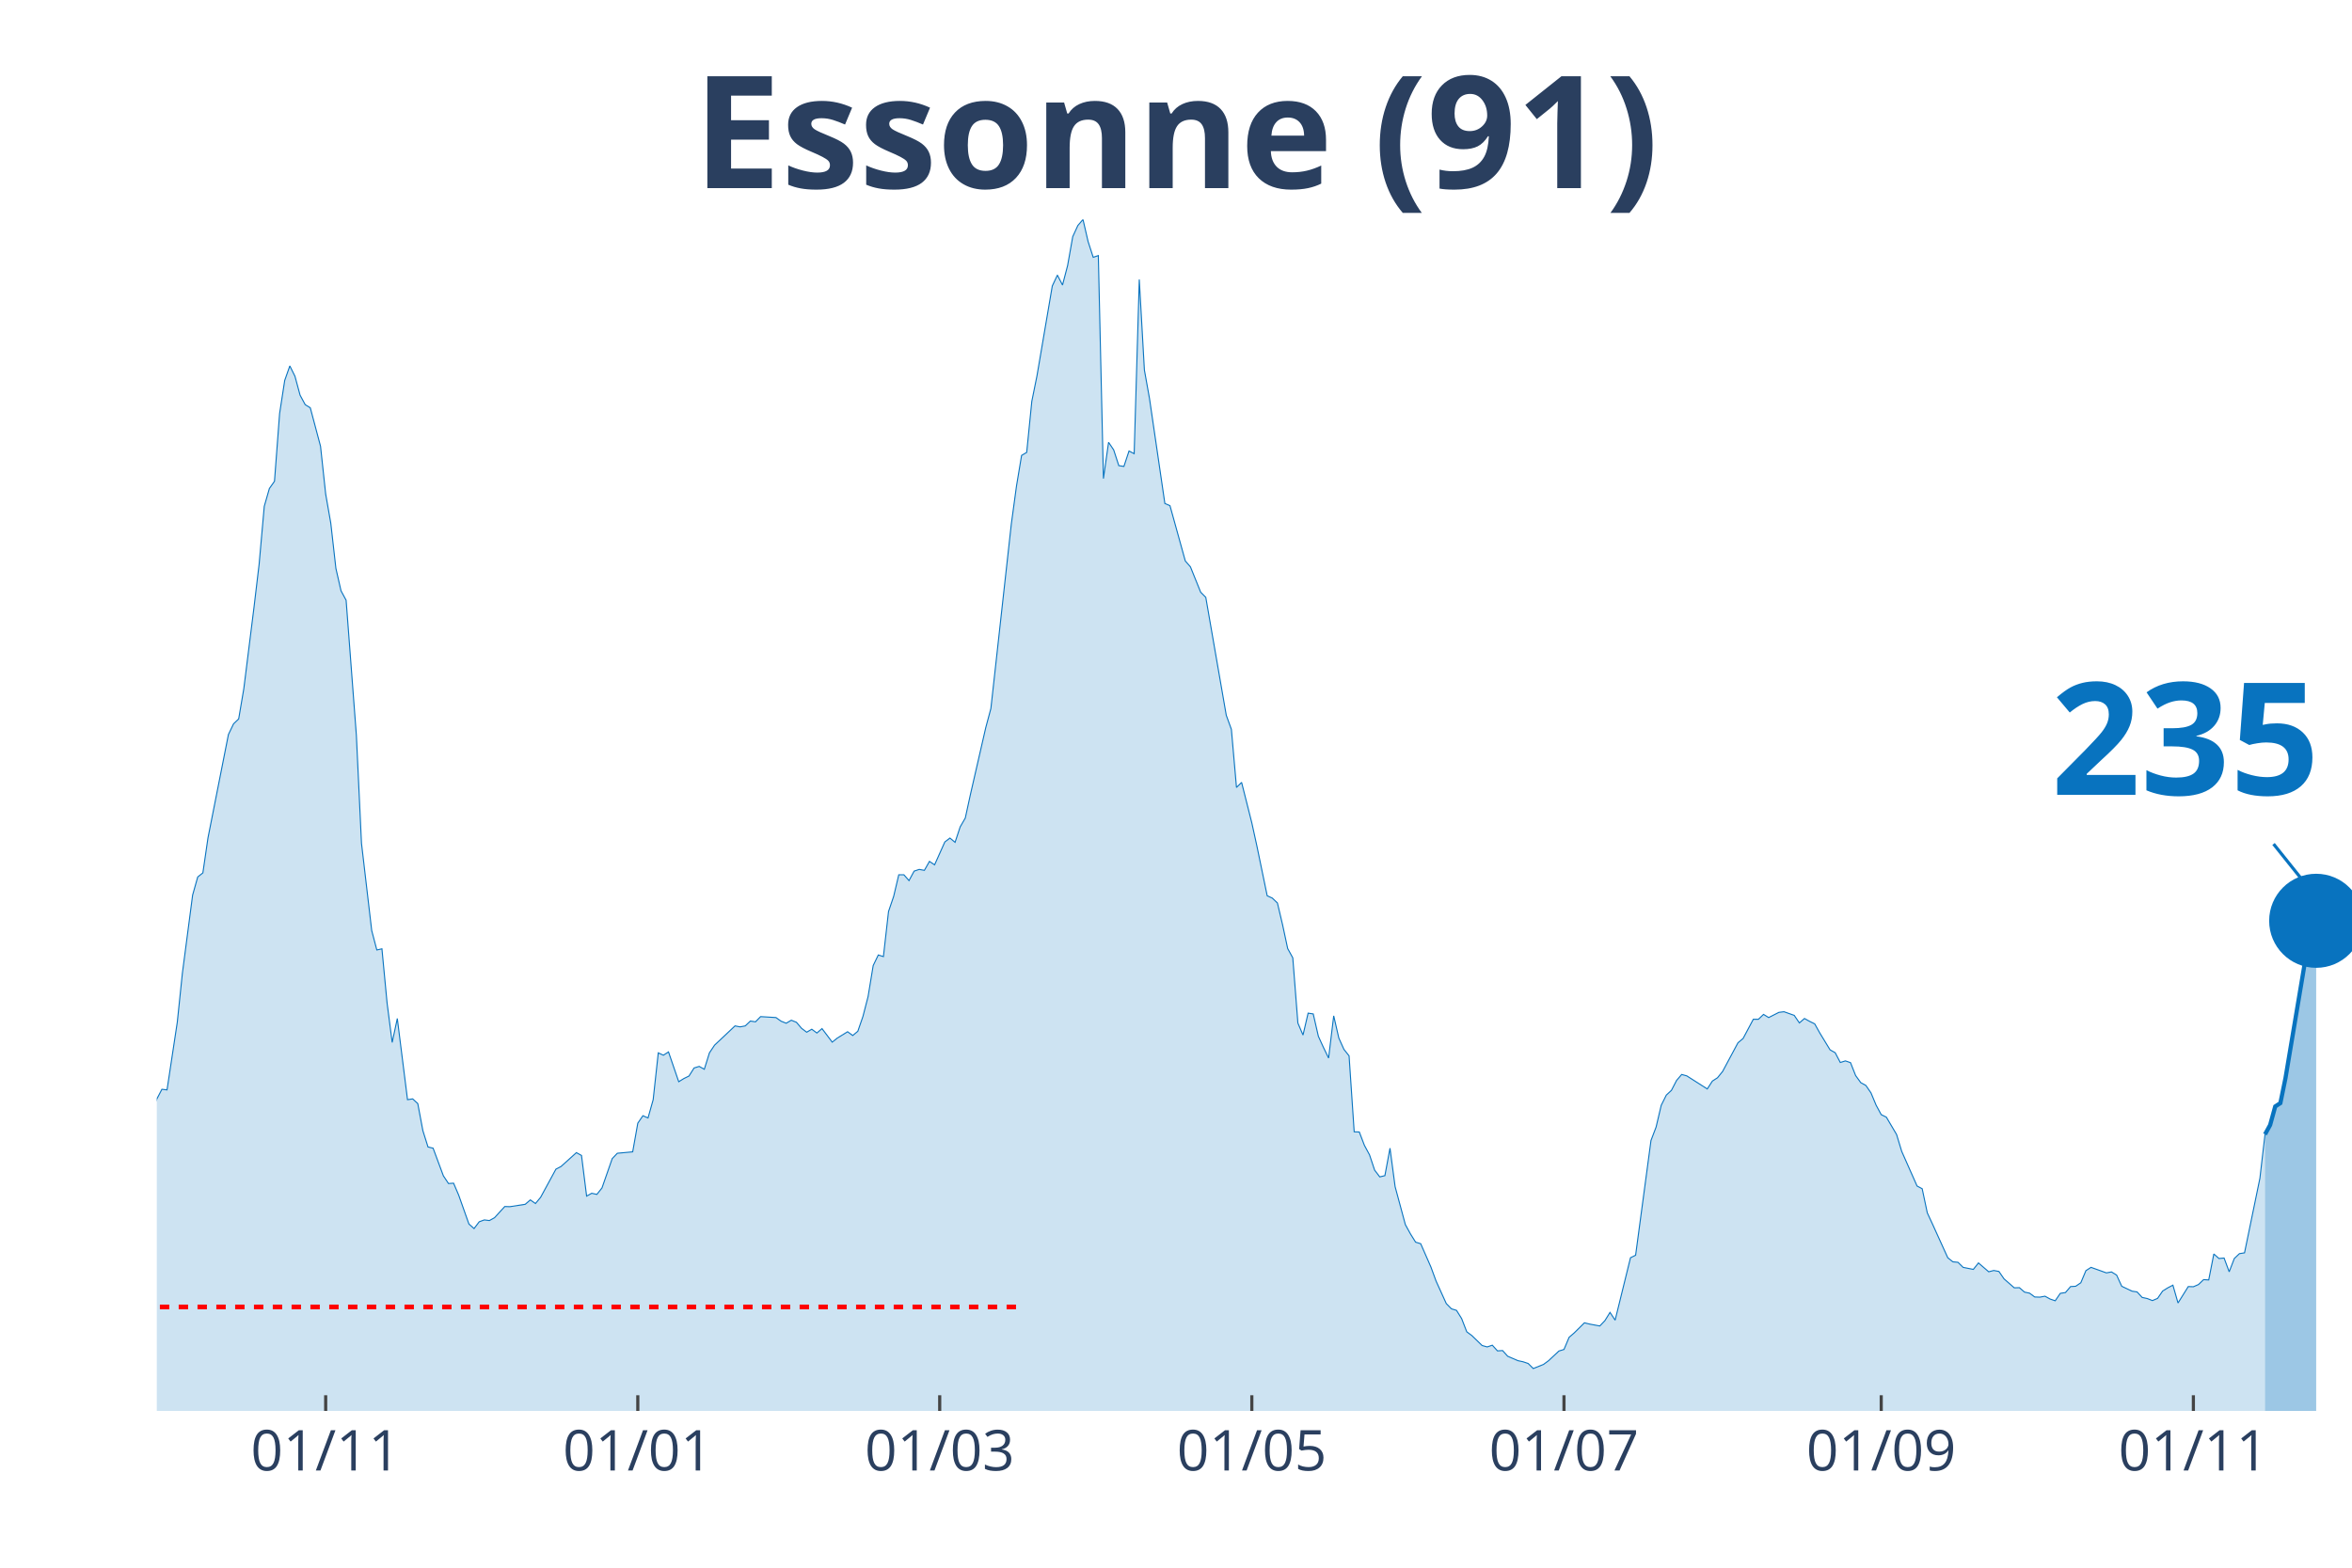
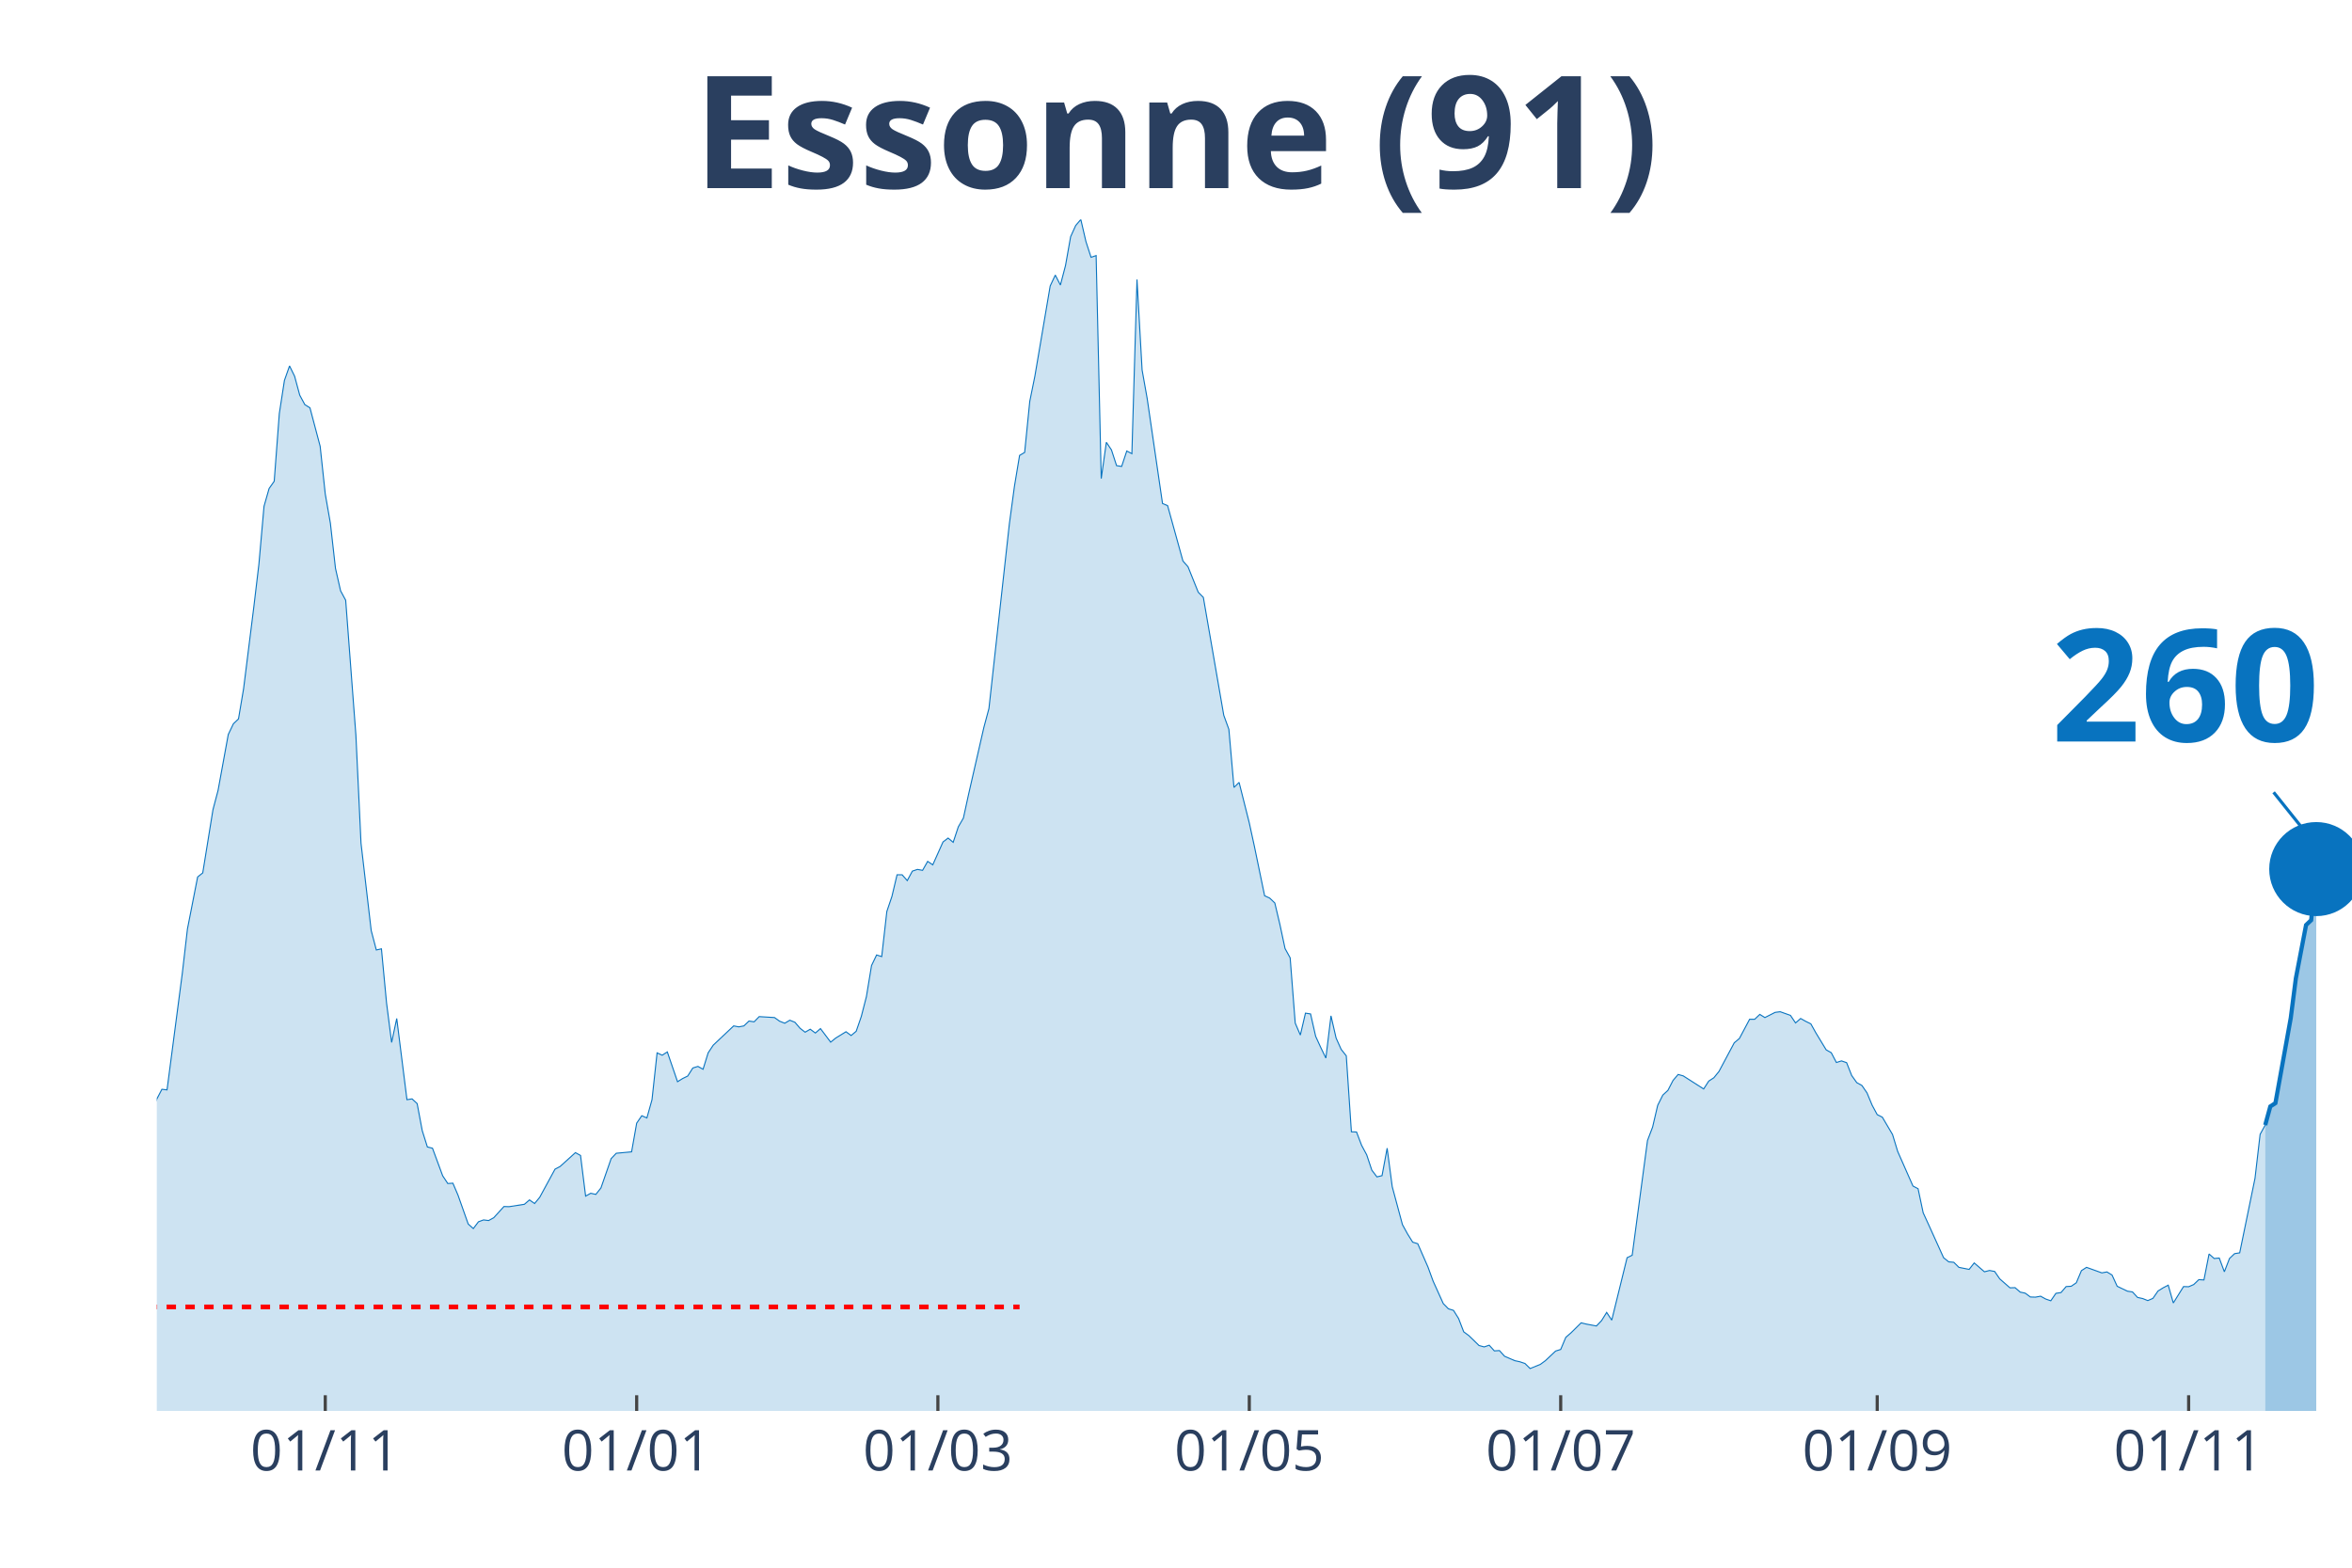
<svg xmlns="http://www.w3.org/2000/svg" class="main-svg" width="1125" height="750" style="" viewBox="0 0 750 500">
  <rect x="0" y="0" width="750" height="500" style="fill: rgb(0, 0, 0); fill-opacity: 0;" />
-   <defs id="defs-aee16b">
+   <defs id="defs-25cd4e">
    <g class="clips">
-       <clipPath id="clipaee16bxyplot" class="plotclip">
+       <clipPath id="clip25cd4exyplot" class="plotclip">
        <rect width="700" height="380" />
      </clipPath>
-       <clipPath class="axesclip" id="clipaee16bx">
+       <clipPath class="axesclip" id="clip25cd4ex">
        <rect x="50" y="0" width="700" height="500" />
      </clipPath>
-       <clipPath class="axesclip" id="clipaee16by">
+       <clipPath class="axesclip" id="clip25cd4ey">
        <rect x="0" y="70" width="750" height="380" />
      </clipPath>
-       <clipPath class="axesclip" id="clipaee16bxy">
+       <clipPath class="axesclip" id="clip25cd4exy">
        <rect x="50" y="70" width="700" height="380" />
      </clipPath>
    </g>
    <g class="gradients" />
-     <g class="patterns" />
  </defs>
  <g class="bglayer">
    <rect class="bg" x="50" y="70" width="700" height="380" style="fill: rgb(0, 0, 0); fill-opacity: 0; stroke-width: 0;" />
  </g>
  <g class="layer-below">
    <g class="imagelayer" />
    <g class="shapelayer" />
  </g>
  <g class="cartesianlayer">
    <g class="subplot xy">
      <g class="layer-subplot">
        <g class="shapelayer" />
        <g class="imagelayer" />
      </g>
      <g class="gridlayer">
        <g class="x">
-           <path class="xgrid crisp" transform="translate(103.85,0)" d="M0,70v380" style="stroke: rgb(255, 255, 255); stroke-opacity: 1; stroke-width: 1px;" />
-           <path class="xgrid crisp" transform="translate(203.38,0)" d="M0,70v380" style="stroke: rgb(255, 255, 255); stroke-opacity: 1; stroke-width: 1px;" />
-           <path class="xgrid crisp" transform="translate(299.65,0)" d="M0,70v380" style="stroke: rgb(255, 255, 255); stroke-opacity: 1; stroke-width: 1px;" />
-           <path class="xgrid crisp" transform="translate(399.18,0)" d="M0,70v380" style="stroke: rgb(255, 255, 255); stroke-opacity: 1; stroke-width: 1px;" />
-           <path class="xgrid crisp" transform="translate(498.72,0)" d="M0,70v380" style="stroke: rgb(255, 255, 255); stroke-opacity: 1; stroke-width: 1px;" />
-           <path class="xgrid crisp" transform="translate(599.88,0)" d="M0,70v380" style="stroke: rgb(255, 255, 255); stroke-opacity: 1; stroke-width: 1px;" />
-           <path class="xgrid crisp" transform="translate(699.42,0)" d="M0,70v380" style="stroke: rgb(255, 255, 255); stroke-opacity: 1; stroke-width: 1px;" />
+           <path class="xgrid crisp" transform="translate(103.72,0)" d="M0,70v380" style="stroke: rgb(255, 255, 255); stroke-opacity: 1; stroke-width: 1px;" />
+           <path class="xgrid crisp" transform="translate(203.02,0)" d="M0,70v380" style="stroke: rgb(255, 255, 255); stroke-opacity: 1; stroke-width: 1px;" />
+           <path class="xgrid crisp" transform="translate(299.07,0)" d="M0,70v380" style="stroke: rgb(255, 255, 255); stroke-opacity: 1; stroke-width: 1px;" />
+           <path class="xgrid crisp" transform="translate(398.37,0)" d="M0,70v380" style="stroke: rgb(255, 255, 255); stroke-opacity: 1; stroke-width: 1px;" />
+           <path class="xgrid crisp" transform="translate(497.67,0)" d="M0,70v380" style="stroke: rgb(255, 255, 255); stroke-opacity: 1; stroke-width: 1px;" />
+           <path class="xgrid crisp" transform="translate(598.6,0)" d="M0,70v380" style="stroke: rgb(255, 255, 255); stroke-opacity: 1; stroke-width: 1px;" />
+           <path class="xgrid crisp" transform="translate(697.91,0)" d="M0,70v380" style="stroke: rgb(255, 255, 255); stroke-opacity: 1; stroke-width: 1px;" />
        </g>
        <g class="y" />
      </g>
      <g class="zerolinelayer" />
      <path class="xlines-below" />
      <path class="ylines-below" />
      <g class="overlines-below" />
      <g class="xaxislayer-below" />
      <g class="yaxislayer-below" />
      <g class="overaxes-below" />
-       <g class="plot" transform="translate(50,70)" clip-path="url(#clipaee16bxyplot)">
+       <g class="plot" transform="translate(50, 70)" clip-path="url('#clip25cd4exyplot')">
        <g class="scatterlayer mlayer">
-           <g class="trace scatter traceda2596" style="stroke-miterlimit: 2;">
+           <g class="trace scatter trace7ed272" style="stroke-miterlimit: 2;">
            <g class="fills">
              <g>
-                 <path class="js-fill" d="M672.26,380L-221.91,380L-221.91,371.56L-210.49,376.63L-208.86,376.18L-200.7,376.23L-199.07,376.18L-190.91,376.03L-189.28,375.93L-184.38,375.38L-182.75,375.53L-176.22,376.93L-174.59,377.13L-161.54,377.24L-159.91,376.83L-138.69,374.47L-137.06,376.33L-122.38,374.92L-120.75,373.26L-115.85,370.55L-114.22,370.2L-104.43,367.23L-102.8,366.28L-97.9,364.82L-96.27,363.31L-84.85,358.89L-83.22,358.08L-79.95,355.82L-78.32,356.02L-73.43,354.67L-71.79,352.81L-65.27,350.95L-63.64,347.08L-55.48,334.36L-53.85,334.36L-45.69,325.66L-44.06,324.91L-42.42,325.01L-40.79,323.15L-37.53,320.13L-35.9,316.01L-34.27,313.5L-32.63,313.8L-31,313.5L-29.37,311.34L-26.11,307.82L-24.48,308.78L-21.21,303.85L-19.58,303.95L-14.69,290.13L-13.05,287.26L-11.42,289.37L-9.79,288.72L-8.16,288.72L-6.53,290.58L-4.9,289.93L-3.26,292.64L-1.63,288.87L0,280.53L1.63,277.41L3.26,277.61L6.53,256.05L8.16,240.37L11.42,215.48L13.05,209.7L14.69,208.4L16.32,197.24L22.84,164.26L24.48,160.85L26.11,159.29L27.74,149.69L31,123.65L32.63,109.93L34.27,91.48L35.9,85.8L37.53,83.49L39.16,61.88L40.79,51.32L42.42,46.7L44.06,50.01L45.69,56.04L47.32,59.06L48.95,60.07L52.21,72.33L53.85,87.56L55.48,96.86L57.11,111.29L58.74,118.42L60.37,121.44L63.64,164.52L65.27,198.95L68.53,226.79L70.16,232.98L71.79,232.62L73.43,249.87L75.06,262.48L76.69,254.84L79.95,280.73L81.59,280.48L83.22,281.98L84.85,290.63L86.48,295.81L88.11,296.21L91.38,305.01L93.01,307.47L94.64,307.37L96.27,311.19L99.53,320.39L101.17,321.84L102.8,319.68L104.43,319.08L106.06,319.28L107.69,318.38L110.96,314.81L112.59,314.86L117.48,314.1L119.11,312.7L120.75,313.85L122.38,311.89L127.27,302.89L128.9,302.04L133.8,297.62L135.43,298.52L137.06,311.49L138.69,310.58L140.33,310.94L141.96,308.88L145.22,299.53L146.85,297.82L151.75,297.37L153.38,288.22L155.01,285.85L156.64,286.56L158.28,280.73L159.91,265.8L161.54,266.55L163.17,265.5L166.43,275L168.07,273.99L169.7,273.19L171.33,270.62L172.96,270.12L174.59,271.03L176.22,265.8L177.86,263.34L184.38,257.2L186.01,257.51L187.65,257.2L189.28,255.65L190.91,255.9L192.54,254.24L197.44,254.54L199.07,255.7L200.7,256.35L202.33,255.39L203.96,256.05L205.59,257.96L207.23,259.21L208.86,258.26L210.49,259.47L212.12,258.06L215.38,262.38L217.02,261.07L220.28,259.06L221.91,260.27L223.54,258.91L225.17,254.19L226.81,247.85L228.44,237.95L230.07,234.58L231.7,235.09L233.33,220.71L234.97,215.89L236.6,209L238.23,209L239.86,210.86L241.49,207.84L243.12,207.29L244.76,207.59L246.39,204.73L248.02,205.83L251.28,198.54L252.91,197.29L254.55,198.65L256.18,193.72L257.81,190.9L259.44,183.42L264.34,162.05L265.97,155.97L272.49,97.11L274.13,85.05L275.76,75.25L277.39,74.29L279.02,58.01L280.65,49.96L285.55,21.21L287.18,17.74L288.81,20.91L290.44,14.68L292.07,5.48L293.71,1.91L295.34,0L296.97,7.04L298.6,12.06L300.23,11.51L301.86,82.63L303.5,71.07L305.13,73.49L306.76,78.51L308.39,78.76L310.02,73.84L311.66,74.69L313.29,19.15L314.92,48L316.55,57.1L321.45,90.58L323.08,91.28L327.97,108.92L329.6,110.78L332.87,118.88L334.5,120.53L341.03,158.13L342.66,162.61L344.29,181.15L345.92,179.54L349.18,192.46L350.82,199.95L354.08,215.69L355.71,216.44L357.34,218L358.97,224.88L360.61,232.52L362.24,235.49L363.87,256.3L365.5,260.12L367.13,253.13L368.76,253.38L370.4,260.52L372.03,264.09L373.66,267.46L375.29,253.99L376.92,261.07L378.55,264.69L380.19,266.75L381.82,290.98L383.45,291.03L385.08,295.3L386.71,298.32L388.34,303.2L389.98,305.36L391.61,304.96L393.24,296.21L394.87,308.47L398.14,320.59L399.77,323.55L401.4,326.17L403.03,326.67L406.29,334.11L407.93,338.58L411.19,345.77L412.82,347.43L414.45,347.93L416.08,350.54L417.72,354.77L419.35,355.97L422.61,359.14L424.24,359.59L425.87,359.04L427.51,360.85L429.14,360.75L430.77,362.56L434.03,363.97L435.66,364.32L437.3,364.87L438.93,366.48L442.19,365.17L443.82,363.97L447.09,360.9L448.72,360.4L450.35,356.53L451.98,355.12L455.24,351.9L456.88,352.3L460.14,352.91L461.77,351.2L463.4,348.58L465.03,351.05L469.93,331.14L471.56,330.34L476.46,293.75L478.09,289.47L479.72,282.54L481.35,279.27L482.98,277.76L484.62,274.6L486.25,272.69L487.88,273.14L494.41,277.31L496.04,274.8L497.67,273.74L499.3,271.73L504.2,262.58L505.83,261.22L509.09,255.09L510.72,255.09L512.35,253.53L513.99,254.54L517.25,252.88L518.88,252.68L522.14,253.84L523.78,256.25L525.41,254.84L527.04,255.75L528.67,256.55L530.3,259.47L533.57,264.84L535.2,265.75L536.83,268.87L538.46,268.36L540.09,268.92L541.72,273.04L543.36,275.3L544.99,276.2L546.62,278.57L548.25,282.49L549.88,285.5L551.52,286.31L554.78,291.84L556.41,297.21L561.31,308.27L562.94,309.13L564.57,316.82L566.2,320.34L571.1,331.14L572.73,332.45L574.36,332.6L575.99,334.21L579.25,334.86L580.89,332.8L584.15,335.62L585.78,335.21L587.41,335.52L589.04,337.88L592.31,340.74L593.94,340.69L595.57,342.1L597.2,342.45L598.83,343.66L600.47,343.71L602.1,343.41L603.73,344.31L605.36,344.87L606.99,342.5L608.62,342.25L610.26,340.34L611.89,340.24L613.52,339.13L615.15,335.26L616.78,334.21L621.68,335.97L623.31,335.67L624.94,336.67L626.57,340.24L629.84,341.8L631.47,342.05L633.1,343.81L634.73,344.16L636.36,344.81L638,344.11L639.63,341.75L641.26,340.74L642.89,339.89L644.52,345.57L647.79,340.34L649.42,340.39L651.05,339.69L652.68,338.13L654.31,338.23L655.94,329.94L657.58,331.39L659.21,331.24L660.84,335.62L662.47,331.39L664.1,329.84L665.73,329.58L670.63,305.81L672.26,291.79" style="fill: rgb(8, 115, 191); fill-opacity: 0.2; stroke-width: 0;" />
+                 <path class="js-fill" d="M672.33,380L-221.4,380L-221.4,371.56L-219.77,372.41L-218.14,374.52L-201.86,375.63L-200.23,376.23L-174.19,377.13L-172.56,377.39L-159.53,376.83L-157.91,376.58L-149.77,376.53L-148.14,374.22L-128.6,375.78L-126.98,375.38L-120.47,373.26L-118.84,371.46L-97.67,364.82L-96.05,363.31L-84.65,358.89L-83.02,358.08L-79.77,355.82L-78.14,356.02L-73.26,354.67L-71.63,352.81L-65.12,350.95L-63.49,347.08L-55.35,334.36L-53.72,334.36L-45.58,325.66L-43.95,324.91L-42.33,325.01L-40.7,323.15L-37.44,320.13L-35.81,316.01L-34.19,313.5L-32.56,313.8L-30.93,313.5L-29.3,311.34L-26.05,307.82L-24.42,308.78L-21.16,303.85L-19.53,303.95L-14.65,290.13L-13.02,287.26L-11.4,289.37L-9.77,288.72L-8.14,288.72L-6.51,290.58L-4.88,289.93L-3.26,292.64L-1.63,288.87L0,280.53L1.63,277.41L3.26,277.61L8.14,240.37L9.77,226.29L13.02,209.7L14.65,208.4L17.91,188.24L19.53,182.11L22.79,164.26L24.42,160.85L26.05,159.29L27.67,149.69L30.93,123.65L32.56,109.93L34.19,91.48L35.81,85.8L37.44,83.49L39.07,61.88L40.7,51.32L42.33,46.7L43.95,50.01L45.58,56.04L47.21,59.06L48.84,60.07L52.09,72.33L53.72,87.56L55.35,96.86L56.98,111.29L58.6,118.42L60.23,121.44L63.49,164.52L65.12,198.95L68.37,226.79L70,232.98L71.63,232.62L73.26,249.87L74.88,262.48L76.51,254.84L79.77,280.73L81.4,280.48L83.02,281.98L84.65,290.63L86.28,295.81L87.91,296.21L91.16,305.01L92.79,307.47L94.42,307.37L96.05,311.19L99.3,320.39L100.93,321.84L102.56,319.68L104.19,319.08L105.81,319.28L107.44,318.38L110.7,314.81L112.33,314.86L117.21,314.1L118.84,312.7L120.47,313.85L122.09,311.89L126.98,302.89L128.6,302.04L133.49,297.62L135.12,298.52L136.74,311.49L138.37,310.58L140,310.94L141.63,308.88L144.88,299.53L146.51,297.82L151.4,297.37L153.02,288.22L154.65,285.85L156.28,286.56L157.91,280.73L159.53,265.8L161.16,266.55L162.79,265.5L166.05,275L167.67,273.99L169.3,273.19L170.93,270.62L172.56,270.12L174.19,271.03L175.81,265.8L177.44,263.34L183.95,257.2L185.58,257.51L187.21,257.2L188.84,255.65L190.47,255.9L192.09,254.24L196.98,254.54L198.6,255.7L200.23,256.35L201.86,255.39L203.49,256.05L205.12,257.96L206.74,259.21L208.37,258.26L210,259.47L211.63,258.06L214.88,262.38L216.51,261.07L219.77,259.06L221.4,260.27L223.02,258.91L224.65,254.19L226.28,247.85L227.91,237.95L229.53,234.58L231.16,235.09L232.79,220.71L234.42,215.89L236.05,209L237.67,209L239.3,210.86L240.93,207.84L242.56,207.29L244.19,207.59L245.81,204.73L247.44,205.83L250.7,198.54L252.33,197.29L253.95,198.65L255.58,193.72L257.21,190.9L258.84,183.42L263.72,162.05L265.35,155.97L271.86,97.11L273.49,85.05L275.12,75.25L276.74,74.29L278.37,58.01L280,49.96L284.88,21.21L286.51,17.74L288.14,20.91L289.77,14.68L291.4,5.48L293.02,1.91L294.65,0L296.28,7.04L297.91,12.06L299.53,11.51L301.16,82.63L302.79,71.07L304.42,73.49L306.05,78.51L307.67,78.76L309.3,73.84L310.93,74.69L312.56,19.15L314.19,48L315.81,57.1L320.7,90.58L322.33,91.28L327.21,108.92L328.84,110.78L332.09,118.88L333.72,120.53L340.23,158.13L341.86,162.61L343.49,181.15L345.12,179.54L348.37,192.46L350,199.95L353.26,215.69L354.88,216.44L356.51,218L358.14,224.88L359.77,232.52L361.4,235.49L363.02,256.3L364.65,260.12L366.28,253.13L367.91,253.38L369.53,260.52L371.16,264.09L372.79,267.46L374.42,253.99L376.05,261.07L377.67,264.69L379.3,266.75L380.93,290.98L382.56,291.03L384.19,295.3L385.81,298.32L387.44,303.2L389.07,305.36L390.7,304.96L392.33,296.21L393.95,308.47L397.21,320.59L398.84,323.55L400.47,326.17L402.09,326.67L405.35,334.11L406.98,338.58L410.23,345.77L411.86,347.43L413.49,347.93L415.12,350.54L416.74,354.77L418.37,355.97L421.63,359.14L423.26,359.59L424.88,359.04L426.51,360.85L428.14,360.75L429.77,362.56L433.02,363.97L434.65,364.32L436.28,364.87L437.91,366.48L441.16,365.17L442.79,363.97L446.05,360.9L447.67,360.4L449.3,356.53L450.93,355.12L454.19,351.9L455.81,352.3L459.07,352.91L460.7,351.2L462.33,348.58L463.95,351.05L468.84,331.14L470.47,330.34L475.35,293.75L476.98,289.47L478.6,282.54L480.23,279.27L481.86,277.76L483.49,274.6L485.12,272.69L486.74,273.14L493.26,277.31L494.88,274.8L496.51,273.74L498.14,271.73L503.02,262.58L504.65,261.22L507.91,255.09L509.53,255.09L511.16,253.53L512.79,254.54L516.05,252.88L517.67,252.68L520.93,253.84L522.56,256.25L524.19,254.84L525.81,255.75L527.44,256.55L529.07,259.47L532.33,264.84L533.95,265.75L535.58,268.87L537.21,268.36L538.84,268.92L540.47,273.04L542.09,275.3L543.72,276.2L545.35,278.57L546.98,282.49L548.6,285.5L550.23,286.31L553.49,291.84L555.12,297.21L560,308.27L561.63,309.13L563.26,316.82L564.88,320.34L569.77,331.14L571.4,332.45L573.02,332.6L574.65,334.21L577.91,334.86L579.53,332.8L582.79,335.62L584.42,335.21L586.05,335.52L587.67,337.88L590.93,340.74L592.56,340.69L594.19,342.1L595.81,342.45L597.44,343.66L599.07,343.71L600.7,343.41L602.33,344.31L603.95,344.87L605.58,342.5L607.21,342.25L608.84,340.34L610.47,340.24L612.09,339.13L613.72,335.26L615.35,334.21L620.23,335.97L621.86,335.67L623.49,336.67L625.12,340.24L628.37,341.8L630,342.05L631.63,343.81L633.26,344.16L634.88,344.81L636.51,344.11L638.14,341.75L639.77,340.74L641.4,339.89L643.02,345.57L646.28,340.34L647.91,340.39L649.53,339.69L651.16,338.13L652.79,338.23L654.42,329.94L656.05,331.39L657.67,331.24L659.3,335.62L660.93,331.39L662.56,329.84L664.19,329.58L669.07,305.81L670.7,291.79L672.33,288.82" style="fill: rgb(8, 115, 191); fill-opacity: 0.2; stroke-width: 0;" />
              </g>
            </g>
            <g class="errorbars" />
            <g class="lines">
-               <path class="js-line" d="M-221.91,371.56L-210.49,376.63L-208.86,376.18L-200.7,376.23L-199.07,376.18L-190.91,376.03L-189.28,375.93L-184.38,375.38L-182.75,375.53L-176.22,376.93L-174.59,377.13L-161.54,377.24L-159.91,376.83L-138.69,374.47L-137.06,376.33L-122.38,374.92L-120.75,373.26L-115.85,370.55L-114.22,370.2L-104.43,367.23L-102.8,366.28L-97.9,364.82L-96.27,363.31L-84.85,358.89L-83.22,358.08L-79.95,355.82L-78.32,356.02L-73.43,354.67L-71.79,352.81L-65.27,350.95L-63.64,347.08L-55.48,334.36L-53.85,334.36L-45.69,325.66L-44.06,324.91L-42.42,325.01L-40.79,323.15L-37.53,320.13L-35.9,316.01L-34.27,313.5L-32.63,313.8L-31,313.5L-29.37,311.34L-26.11,307.82L-24.48,308.78L-21.21,303.85L-19.58,303.95L-14.69,290.13L-13.05,287.26L-11.42,289.37L-9.79,288.72L-8.16,288.72L-6.53,290.58L-4.9,289.93L-3.26,292.64L-1.63,288.87L0,280.53L1.63,277.41L3.26,277.61L6.53,256.05L8.16,240.37L11.42,215.48L13.05,209.7L14.69,208.4L16.32,197.24L22.84,164.26L24.48,160.85L26.11,159.29L27.74,149.69L31,123.65L32.63,109.93L34.27,91.48L35.9,85.8L37.53,83.49L39.16,61.88L40.79,51.32L42.42,46.7L44.06,50.01L45.69,56.04L47.32,59.06L48.95,60.07L52.21,72.33L53.85,87.56L55.48,96.86L57.11,111.29L58.74,118.42L60.37,121.44L63.64,164.52L65.27,198.95L68.53,226.79L70.16,232.98L71.79,232.62L73.43,249.87L75.06,262.48L76.69,254.84L79.95,280.73L81.59,280.48L83.22,281.98L84.85,290.63L86.48,295.81L88.11,296.21L91.38,305.01L93.01,307.47L94.64,307.37L96.27,311.19L99.53,320.39L101.17,321.84L102.8,319.68L104.43,319.08L106.06,319.28L107.69,318.38L110.96,314.81L112.59,314.86L117.48,314.1L119.11,312.7L120.75,313.85L122.38,311.89L127.27,302.89L128.9,302.04L133.8,297.62L135.43,298.52L137.06,311.49L138.69,310.58L140.33,310.94L141.96,308.88L145.22,299.53L146.85,297.82L151.75,297.37L153.38,288.22L155.01,285.85L156.64,286.56L158.28,280.73L159.91,265.8L161.54,266.55L163.17,265.5L166.43,275L168.07,273.99L169.7,273.19L171.33,270.62L172.96,270.12L174.59,271.03L176.22,265.8L177.86,263.34L184.38,257.2L186.01,257.51L187.65,257.2L189.28,255.65L190.91,255.9L192.54,254.24L197.44,254.54L199.07,255.7L200.7,256.35L202.33,255.39L203.96,256.05L205.59,257.96L207.23,259.21L208.86,258.26L210.49,259.47L212.12,258.06L215.38,262.38L217.02,261.07L220.28,259.06L221.91,260.27L223.54,258.91L225.17,254.19L226.81,247.85L228.44,237.95L230.07,234.58L231.7,235.09L233.33,220.71L234.97,215.89L236.6,209L238.23,209L239.86,210.86L241.49,207.84L243.12,207.29L244.76,207.59L246.39,204.73L248.02,205.83L251.28,198.54L252.91,197.29L254.55,198.65L256.18,193.72L257.81,190.9L259.44,183.42L264.34,162.05L265.97,155.97L272.49,97.11L274.13,85.05L275.76,75.25L277.39,74.29L279.02,58.01L280.65,49.96L285.55,21.21L287.18,17.74L288.81,20.91L290.44,14.68L292.07,5.48L293.71,1.91L295.34,0L296.97,7.04L298.6,12.06L300.23,11.51L301.86,82.63L303.5,71.07L305.13,73.49L306.76,78.51L308.39,78.76L310.02,73.84L311.66,74.69L313.29,19.15L314.92,48L316.55,57.1L321.45,90.58L323.08,91.28L327.97,108.92L329.6,110.78L332.87,118.88L334.5,120.53L341.03,158.13L342.66,162.61L344.29,181.15L345.92,179.54L349.18,192.46L350.82,199.95L354.08,215.69L355.71,216.44L357.34,218L358.97,224.88L360.61,232.52L362.24,235.49L363.87,256.3L365.5,260.12L367.13,253.13L368.76,253.38L370.4,260.52L372.03,264.09L373.66,267.46L375.29,253.99L376.92,261.07L378.55,264.69L380.19,266.75L381.82,290.98L383.45,291.03L385.08,295.3L386.71,298.32L388.34,303.2L389.98,305.36L391.61,304.96L393.24,296.21L394.87,308.47L398.14,320.59L399.77,323.55L401.4,326.17L403.03,326.67L406.29,334.11L407.93,338.58L411.19,345.77L412.82,347.43L414.45,347.93L416.08,350.54L417.72,354.77L419.35,355.97L422.61,359.14L424.24,359.59L425.87,359.04L427.51,360.85L429.14,360.75L430.77,362.56L434.03,363.97L435.66,364.32L437.3,364.87L438.93,366.48L442.19,365.17L443.82,363.97L447.09,360.9L448.72,360.4L450.35,356.53L451.98,355.12L455.24,351.9L456.88,352.3L460.14,352.91L461.77,351.2L463.4,348.58L465.03,351.05L469.93,331.14L471.56,330.34L476.46,293.75L478.09,289.47L479.72,282.54L481.35,279.27L482.98,277.76L484.62,274.6L486.25,272.69L487.88,273.14L494.41,277.31L496.04,274.8L497.67,273.74L499.3,271.73L504.2,262.58L505.83,261.22L509.09,255.09L510.72,255.09L512.35,253.53L513.99,254.54L517.25,252.88L518.88,252.68L522.14,253.84L523.78,256.25L525.41,254.84L527.04,255.75L528.67,256.55L530.3,259.47L533.57,264.84L535.2,265.75L536.83,268.87L538.46,268.36L540.09,268.92L541.72,273.04L543.36,275.3L544.99,276.2L546.62,278.57L548.25,282.49L549.88,285.5L551.52,286.31L554.78,291.84L556.41,297.21L561.31,308.27L562.94,309.13L564.57,316.82L566.2,320.34L571.1,331.14L572.73,332.45L574.36,332.6L575.99,334.21L579.25,334.86L580.89,332.8L584.15,335.62L585.78,335.21L587.41,335.52L589.04,337.88L592.31,340.74L593.94,340.69L595.57,342.1L597.2,342.45L598.83,343.66L600.47,343.71L602.1,343.41L603.73,344.31L605.36,344.87L606.99,342.5L608.62,342.25L610.26,340.34L611.89,340.24L613.52,339.13L615.15,335.26L616.78,334.21L621.68,335.97L623.31,335.67L624.94,336.67L626.57,340.24L629.84,341.8L631.47,342.05L633.1,343.81L634.73,344.16L636.36,344.81L638,344.11L639.63,341.75L641.26,340.74L642.89,339.89L644.52,345.57L647.79,340.34L649.42,340.39L651.05,339.69L652.68,338.13L654.31,338.23L655.94,329.94L657.58,331.39L659.21,331.24L660.84,335.62L662.47,331.39L664.1,329.84L665.73,329.58L670.63,305.81L672.26,291.79" style="vector-effect: non-scaling-stroke; fill: none; stroke: rgb(8, 115, 191); stroke-opacity: 1; stroke-width: 0.5px; opacity: 1;" />
+               <path class="js-line" d="M-221.4,371.56L-219.77,372.41L-218.14,374.52L-201.86,375.63L-200.23,376.23L-174.19,377.13L-172.56,377.39L-159.53,376.83L-157.91,376.58L-149.77,376.53L-148.14,374.22L-128.6,375.78L-126.98,375.38L-120.47,373.26L-118.84,371.46L-97.67,364.82L-96.05,363.31L-84.65,358.89L-83.02,358.08L-79.77,355.82L-78.14,356.02L-73.26,354.67L-71.63,352.81L-65.12,350.95L-63.49,347.08L-55.35,334.36L-53.72,334.36L-45.58,325.66L-43.95,324.91L-42.33,325.01L-40.7,323.15L-37.44,320.13L-35.81,316.01L-34.19,313.5L-32.56,313.8L-30.93,313.5L-29.3,311.34L-26.05,307.82L-24.42,308.78L-21.16,303.85L-19.53,303.95L-14.65,290.13L-13.02,287.26L-11.4,289.37L-9.77,288.72L-8.14,288.72L-6.51,290.58L-4.88,289.93L-3.26,292.64L-1.63,288.87L0,280.53L1.63,277.41L3.26,277.61L8.14,240.37L9.77,226.29L13.02,209.7L14.65,208.4L17.91,188.24L19.53,182.11L22.79,164.26L24.42,160.85L26.05,159.29L27.67,149.69L30.93,123.65L32.56,109.93L34.19,91.48L35.81,85.8L37.44,83.49L39.07,61.88L40.7,51.32L42.33,46.7L43.95,50.01L45.58,56.04L47.21,59.06L48.84,60.07L52.09,72.33L53.72,87.56L55.35,96.86L56.98,111.29L58.6,118.42L60.23,121.44L63.49,164.52L65.12,198.95L68.37,226.79L70,232.98L71.63,232.62L73.26,249.87L74.88,262.48L76.51,254.84L79.77,280.73L81.4,280.48L83.02,281.98L84.65,290.63L86.28,295.81L87.91,296.21L91.16,305.01L92.79,307.47L94.42,307.37L96.05,311.19L99.3,320.39L100.93,321.84L102.56,319.68L104.19,319.08L105.81,319.28L107.44,318.38L110.7,314.81L112.33,314.86L117.21,314.1L118.84,312.7L120.47,313.85L122.09,311.89L126.98,302.89L128.6,302.04L133.49,297.62L135.12,298.52L136.74,311.49L138.37,310.58L140,310.94L141.63,308.88L144.88,299.53L146.51,297.82L151.4,297.37L153.02,288.22L154.65,285.85L156.28,286.56L157.91,280.73L159.53,265.8L161.16,266.55L162.79,265.5L166.05,275L167.67,273.99L169.3,273.19L170.93,270.62L172.56,270.12L174.19,271.03L175.81,265.8L177.44,263.34L183.95,257.2L185.58,257.51L187.21,257.2L188.84,255.65L190.47,255.9L192.09,254.24L196.98,254.54L198.6,255.7L200.23,256.35L201.86,255.39L203.49,256.05L205.12,257.96L206.74,259.21L208.37,258.26L210,259.47L211.63,258.06L214.88,262.38L216.51,261.07L219.77,259.06L221.4,260.27L223.02,258.91L224.65,254.19L226.28,247.85L227.91,237.95L229.53,234.58L231.16,235.09L232.79,220.71L234.42,215.89L236.05,209L237.67,209L239.3,210.86L240.93,207.84L242.56,207.29L244.19,207.59L245.81,204.73L247.44,205.83L250.7,198.54L252.33,197.29L253.95,198.65L255.58,193.72L257.21,190.9L258.84,183.42L263.72,162.05L265.35,155.97L271.86,97.11L273.49,85.05L275.12,75.25L276.74,74.29L278.37,58.01L280,49.96L284.88,21.21L286.51,17.74L288.14,20.91L289.77,14.68L291.4,5.48L293.02,1.91L294.65,0L296.28,7.04L297.91,12.06L299.53,11.51L301.16,82.63L302.79,71.07L304.42,73.49L306.05,78.51L307.67,78.76L309.3,73.84L310.93,74.69L312.56,19.15L314.19,48L315.81,57.1L320.7,90.58L322.33,91.28L327.21,108.92L328.84,110.78L332.09,118.88L333.72,120.53L340.23,158.13L341.86,162.61L343.49,181.15L345.12,179.54L348.37,192.46L350,199.95L353.26,215.69L354.88,216.44L356.51,218L358.14,224.88L359.77,232.52L361.4,235.49L363.02,256.3L364.65,260.12L366.28,253.13L367.91,253.38L369.53,260.52L371.16,264.09L372.79,267.46L374.42,253.99L376.05,261.07L377.67,264.69L379.3,266.75L380.93,290.98L382.56,291.03L384.19,295.3L385.81,298.32L387.44,303.2L389.07,305.36L390.7,304.96L392.33,296.21L393.95,308.47L397.21,320.59L398.84,323.55L400.47,326.17L402.09,326.67L405.35,334.11L406.98,338.58L410.23,345.77L411.86,347.43L413.49,347.93L415.12,350.54L416.74,354.77L418.37,355.97L421.63,359.14L423.26,359.59L424.88,359.04L426.51,360.85L428.14,360.75L429.77,362.56L433.02,363.97L434.65,364.32L436.28,364.87L437.91,366.48L441.16,365.17L442.79,363.97L446.05,360.9L447.67,360.4L449.3,356.53L450.93,355.12L454.19,351.9L455.81,352.3L459.07,352.91L460.7,351.2L462.33,348.58L463.95,351.05L468.84,331.14L470.47,330.34L475.35,293.75L476.98,289.47L478.6,282.54L480.23,279.27L481.86,277.76L483.49,274.6L485.12,272.69L486.74,273.14L493.26,277.31L494.88,274.8L496.51,273.74L498.14,271.73L503.02,262.58L504.65,261.22L507.91,255.09L509.53,255.09L511.16,253.53L512.79,254.54L516.05,252.88L517.67,252.68L520.93,253.84L522.56,256.25L524.19,254.84L525.81,255.75L527.44,256.55L529.07,259.47L532.33,264.84L533.95,265.75L535.58,268.87L537.21,268.36L538.84,268.92L540.47,273.04L542.09,275.3L543.72,276.2L545.35,278.57L546.98,282.49L548.6,285.5L550.23,286.31L553.49,291.84L555.12,297.21L560,308.27L561.63,309.13L563.26,316.82L564.88,320.34L569.77,331.14L571.4,332.45L573.02,332.6L574.65,334.21L577.91,334.86L579.53,332.8L582.79,335.62L584.42,335.21L586.05,335.52L587.67,337.88L590.93,340.74L592.56,340.69L594.19,342.1L595.81,342.45L597.44,343.66L599.07,343.71L600.7,343.41L602.33,344.31L603.95,344.87L605.58,342.5L607.21,342.25L608.84,340.34L610.47,340.24L612.09,339.13L613.72,335.26L615.35,334.21L620.23,335.97L621.86,335.67L623.49,336.67L625.12,340.24L628.37,341.8L630,342.05L631.63,343.81L633.26,344.16L634.88,344.81L636.51,344.11L638.14,341.75L639.77,340.74L641.4,339.89L643.02,345.57L646.28,340.34L647.91,340.39L649.53,339.69L651.16,338.13L652.79,338.23L654.42,329.94L656.05,331.39L657.67,331.24L659.3,335.62L660.93,331.39L662.56,329.84L664.19,329.58L669.07,305.81L670.7,291.79L672.33,288.82" style="vector-effect: non-scaling-stroke; fill: none; stroke: rgb(8, 115, 191); stroke-opacity: 1; stroke-width: 0.5px; opacity: 1;" />
            </g>
            <g class="points" />
            <g class="text" />
          </g>
-           <g class="trace scatter tracede0aa0" style="stroke-miterlimit: 2;">
+           <g class="trace scatter trace8adbe6" style="stroke-miterlimit: 2;">
            <g class="fills">
              <g>
-                 <path class="js-fill" d="M688.58,380L672.26,380L672.26,291.79L673.89,288.82L675.52,282.89L677.16,281.83L678.79,273.84L686.95,225.19L688.58,223.68" style="fill: rgb(8, 115, 191); fill-opacity: 0.4; stroke-width: 0;" />
+                 <path class="js-fill" d="M688.6,380L672.33,380L672.33,288.82L673.95,282.89L675.58,281.83L680.47,254.69L682.09,242.07L685.35,225.03L686.98,223.48L688.6,207.19" style="fill: rgb(8, 115, 191); fill-opacity: 0.4; stroke-width: 0;" />
              </g>
            </g>
            <g class="errorbars" />
            <g class="lines">
-               <path class="js-line" d="M672.26,291.79L673.89,288.82L675.52,282.89L677.16,281.83L678.79,273.84L686.95,225.19L688.58,223.68" style="vector-effect: non-scaling-stroke; fill: none; stroke: rgb(8, 115, 191); stroke-opacity: 1; stroke-width: 2px; opacity: 1;" />
+               <path class="js-line" d="M672.33,288.82L673.95,282.89L675.58,281.83L680.47,254.69L682.09,242.07L685.35,225.03L686.98,223.48L688.6,207.19" style="vector-effect: non-scaling-stroke; fill: none; stroke: rgb(8, 115, 191); stroke-opacity: 1; stroke-width: 2px; opacity: 1;" />
            </g>
            <g class="points" />
            <g class="text" />
          </g>
-           <g class="trace scatter trace29eed5" style="stroke-miterlimit: 2; opacity: 1;">
+           <g class="trace scatter trace105a58" style="stroke-miterlimit: 2; opacity: 1;">
            <g class="fills" />
            <g class="errorbars" />
            <g class="lines" />
            <g class="points">
-               <path class="point" transform="translate(688.58,223.68)" d="M15,0A15,15 0 1,1 0,-15A15,15 0 0,1 15,0Z" style="opacity: 1; stroke-width: 0px; fill: rgb(8, 115, 191); fill-opacity: 1;" />
+               <path class="point" transform="translate(688.6,207.19)" d="M15,0A15,15 0 1,1 0,-15A15,15 0 0,1 15,0Z" style="opacity: 1; stroke-width: 0px; fill: rgb(8, 115, 191); fill-opacity: 1;" />
            </g>
            <g class="text" />
          </g>
        </g>
      </g>
      <g class="overplot" />
-       <path class="xlines-above crisp" d="" style="fill: none; stroke-width: 1px; stroke: rgb(0, 0, 0); stroke-opacity: 0;" />
-       <path class="ylines-above crisp" d="M0,0" style="fill: none;" />
+       <path class="xlines-above crisp" style="fill: none; stroke-width: 1px; stroke: rgb(0, 0, 0); stroke-opacity: 0;" d="" />
+       <path class="ylines-above crisp" style="fill: none;" d="M0,0" />
      <g class="overlines-above" />
      <g class="xaxislayer-above">
-         <path class="xtick ticks crisp" d="M0,450v-5" transform="translate(103.85,0)" style="stroke: rgb(68, 68, 68); stroke-opacity: 1; stroke-width: 1px;" />
-         <path class="xtick ticks crisp" d="M0,450v-5" transform="translate(203.38,0)" style="stroke: rgb(68, 68, 68); stroke-opacity: 1; stroke-width: 1px;" />
-         <path class="xtick ticks crisp" d="M0,450v-5" transform="translate(299.65,0)" style="stroke: rgb(68, 68, 68); stroke-opacity: 1; stroke-width: 1px;" />
-         <path class="xtick ticks crisp" d="M0,450v-5" transform="translate(399.18,0)" style="stroke: rgb(68, 68, 68); stroke-opacity: 1; stroke-width: 1px;" />
-         <path class="xtick ticks crisp" d="M0,450v-5" transform="translate(498.72,0)" style="stroke: rgb(68, 68, 68); stroke-opacity: 1; stroke-width: 1px;" />
-         <path class="xtick ticks crisp" d="M0,450v-5" transform="translate(599.88,0)" style="stroke: rgb(68, 68, 68); stroke-opacity: 1; stroke-width: 1px;" />
-         <path class="xtick ticks crisp" d="M0,450v-5" transform="translate(699.42,0)" style="stroke: rgb(68, 68, 68); stroke-opacity: 1; stroke-width: 1px;" />
+         <path class="xtick ticks crisp" d="M0,450v-5" transform="translate(103.72,0)" style="stroke: rgb(68, 68, 68); stroke-opacity: 1; stroke-width: 1px;" />
+         <path class="xtick ticks crisp" d="M0,450v-5" transform="translate(203.02,0)" style="stroke: rgb(68, 68, 68); stroke-opacity: 1; stroke-width: 1px;" />
+         <path class="xtick ticks crisp" d="M0,450v-5" transform="translate(299.07,0)" style="stroke: rgb(68, 68, 68); stroke-opacity: 1; stroke-width: 1px;" />
+         <path class="xtick ticks crisp" d="M0,450v-5" transform="translate(398.37,0)" style="stroke: rgb(68, 68, 68); stroke-opacity: 1; stroke-width: 1px;" />
+         <path class="xtick ticks crisp" d="M0,450v-5" transform="translate(497.67,0)" style="stroke: rgb(68, 68, 68); stroke-opacity: 1; stroke-width: 1px;" />
+         <path class="xtick ticks crisp" d="M0,450v-5" transform="translate(598.6,0)" style="stroke: rgb(68, 68, 68); stroke-opacity: 1; stroke-width: 1px;" />
+         <path class="xtick ticks crisp" d="M0,450v-5" transform="translate(697.91,0)" style="stroke: rgb(68, 68, 68); stroke-opacity: 1; stroke-width: 1px;" />
        <g class="xtick">
-           <text text-anchor="middle" x="0" y="469" transform="translate(103.85,0)" style="font-family: 'Open Sans', verdana, arial, sans-serif; font-size: 18px; fill: rgb(42, 63, 95); fill-opacity: 1; white-space: pre; opacity: 1;">01/11</text>
+           <text text-anchor="middle" x="0" y="469" transform="translate(103.72,0)" style="font-family: 'Open Sans', verdana, arial, sans-serif; font-size: 18px; fill: rgb(42, 63, 95); fill-opacity: 1; white-space: pre;">01/11</text>
        </g>
        <g class="xtick">
-           <text text-anchor="middle" x="0" y="469" style="font-family: 'Open Sans', verdana, arial, sans-serif; font-size: 18px; fill: rgb(42, 63, 95); fill-opacity: 1; white-space: pre; opacity: 1;" transform="translate(203.38,0)">01/01</text>
+           <text text-anchor="middle" x="0" y="469" transform="translate(203.02,0)" style="font-family: 'Open Sans', verdana, arial, sans-serif; font-size: 18px; fill: rgb(42, 63, 95); fill-opacity: 1; white-space: pre;">01/01</text>
        </g>
        <g class="xtick">
-           <text text-anchor="middle" x="0" y="469" style="font-family: 'Open Sans', verdana, arial, sans-serif; font-size: 18px; fill: rgb(42, 63, 95); fill-opacity: 1; white-space: pre; opacity: 1;" transform="translate(299.65,0)">01/03</text>
+           <text text-anchor="middle" x="0" y="469" transform="translate(299.07,0)" style="font-family: 'Open Sans', verdana, arial, sans-serif; font-size: 18px; fill: rgb(42, 63, 95); fill-opacity: 1; white-space: pre;">01/03</text>
        </g>
        <g class="xtick">
-           <text text-anchor="middle" x="0" y="469" style="font-family: 'Open Sans', verdana, arial, sans-serif; font-size: 18px; fill: rgb(42, 63, 95); fill-opacity: 1; white-space: pre; opacity: 1;" transform="translate(399.18,0)">01/05</text>
+           <text text-anchor="middle" x="0" y="469" transform="translate(398.37,0)" style="font-family: 'Open Sans', verdana, arial, sans-serif; font-size: 18px; fill: rgb(42, 63, 95); fill-opacity: 1; white-space: pre;">01/05</text>
        </g>
        <g class="xtick">
-           <text text-anchor="middle" x="0" y="469" style="font-family: 'Open Sans', verdana, arial, sans-serif; font-size: 18px; fill: rgb(42, 63, 95); fill-opacity: 1; white-space: pre; opacity: 1;" transform="translate(498.72,0)">01/07</text>
+           <text text-anchor="middle" x="0" y="469" transform="translate(497.67,0)" style="font-family: 'Open Sans', verdana, arial, sans-serif; font-size: 18px; fill: rgb(42, 63, 95); fill-opacity: 1; white-space: pre;">01/07</text>
        </g>
        <g class="xtick">
-           <text text-anchor="middle" x="0" y="469" style="font-family: 'Open Sans', verdana, arial, sans-serif; font-size: 18px; fill: rgb(42, 63, 95); fill-opacity: 1; white-space: pre; opacity: 1;" transform="translate(599.88,0)">01/09</text>
+           <text text-anchor="middle" x="0" y="469" transform="translate(598.6,0)" style="font-family: 'Open Sans', verdana, arial, sans-serif; font-size: 18px; fill: rgb(42, 63, 95); fill-opacity: 1; white-space: pre;">01/09</text>
        </g>
        <g class="xtick">
-           <text text-anchor="middle" x="0" y="469" style="font-family: 'Open Sans', verdana, arial, sans-serif; font-size: 18px; fill: rgb(42, 63, 95); fill-opacity: 1; white-space: pre; opacity: 1;" transform="translate(699.42,0)">01/11</text>
+           <text text-anchor="middle" x="0" y="469" transform="translate(697.91,0)" style="font-family: 'Open Sans', verdana, arial, sans-serif; font-size: 18px; fill: rgb(42, 63, 95); fill-opacity: 1; white-space: pre;">01/11</text>
        </g>
      </g>
      <g class="yaxislayer-above" />
      <g class="overaxes-above" />
    </g>
  </g>
  <g class="polarlayer" />
-   <g class="smithlayer" />
  <g class="ternarylayer" />
  <g class="geolayer" />
  <g class="funnelarealayer" />
  <g class="pielayer" />
-   <g class="iciclelayer" />
  <g class="treemaplayer" />
  <g class="sunburstlayer" />
  <g class="glimages" />
-   <defs id="topdefs-aee16b">
+   <defs id="topdefs-25cd4e">
    <g class="clips" />
  </defs>
  <g class="layer-above">
    <g class="imagelayer" />
    <g class="shapelayer">
-       <path data-index="0" fill-rule="evenodd" d="M-867.02,416.84L325.76,416.84" clip-path="url(#clipaee16bxy)" style="opacity: 1; stroke: rgb(255, 0, 0); stroke-opacity: 1; fill: rgb(0, 0, 0); fill-opacity: 0; stroke-dasharray: 3px, 3px; stroke-width: 1.5px;" />
+       <path data-index="0" fill-rule="evenodd" d="M-864.88,416.84L325.12,416.84" clip-path="url('#clip25cd4exy')" style="opacity: 1; stroke: rgb(255, 0, 0); stroke-opacity: 1; fill: rgb(0, 0, 0); fill-opacity: 0; stroke-dasharray: 3px, 3px; stroke-width: 1.5px;" />
    </g>
  </g>
  <g class="infolayer">
    <g class="g-gtitle">
      <text class="gtitle" x="375" y="25" text-anchor="middle" dy="0.7em" style="font-family: 'Open Sans', verdana, arial, sans-serif; font-size: 50px; fill: rgb(42, 63, 95); opacity: 1; font-weight: normal; white-space: pre;">
        <tspan style="font-weight:bold">Essonne (91)</tspan>
      </text>
    </g>
    <g class="g-xtitle" />
    <g class="annotation" data-index="0" style="opacity: 1;">
-       <g class="annotation-text-g" transform="rotate(0,696.58,233.68)">
-         <g class="cursor-pointer" transform="translate(639,198)">
+       <g class="annotation-text-g" transform="rotate(0,696.6,217.19)">
+         <g class="cursor-pointer" transform="translate(639, 181)">
          <rect class="bg" x="0.5" y="0.5" width="115" height="71" style="stroke-width: 1px; stroke: rgb(0, 0, 0); stroke-opacity: 0; fill: rgb(255, 255, 255); fill-opacity: 0.6;" />
          <text class="annotation-text" text-anchor="middle" x="57.812" y="55.5" style="font-family: 'Open Sans', verdana, arial, sans-serif; font-size: 50px; fill: rgb(8, 115, 191); fill-opacity: 1; white-space: pre;">
-             <tspan style="font-weight:bold">235 </tspan>
+             <tspan style="font-weight:bold">260 </tspan>
          </text>
        </g>
      </g>
      <g class="annotation-arrow-g" style="opacity: 1;">
-         <path d="M724.98,269.18L736.58,283.68" style="stroke-width: 1px; stroke: rgb(8, 115, 191); stroke-opacity: 1; stroke-dasharray: 0px, 0px, 18.569px, 18.569px;" />
+         <path d="M725,252.69L736.6,267.19" style="stroke-width: 1px; stroke: rgb(8, 115, 191); stroke-opacity: 1; stroke-dasharray: 0px, 0px, 18.569px, 18.569px;" />
      </g>
    </g>
  </g>
</svg>
